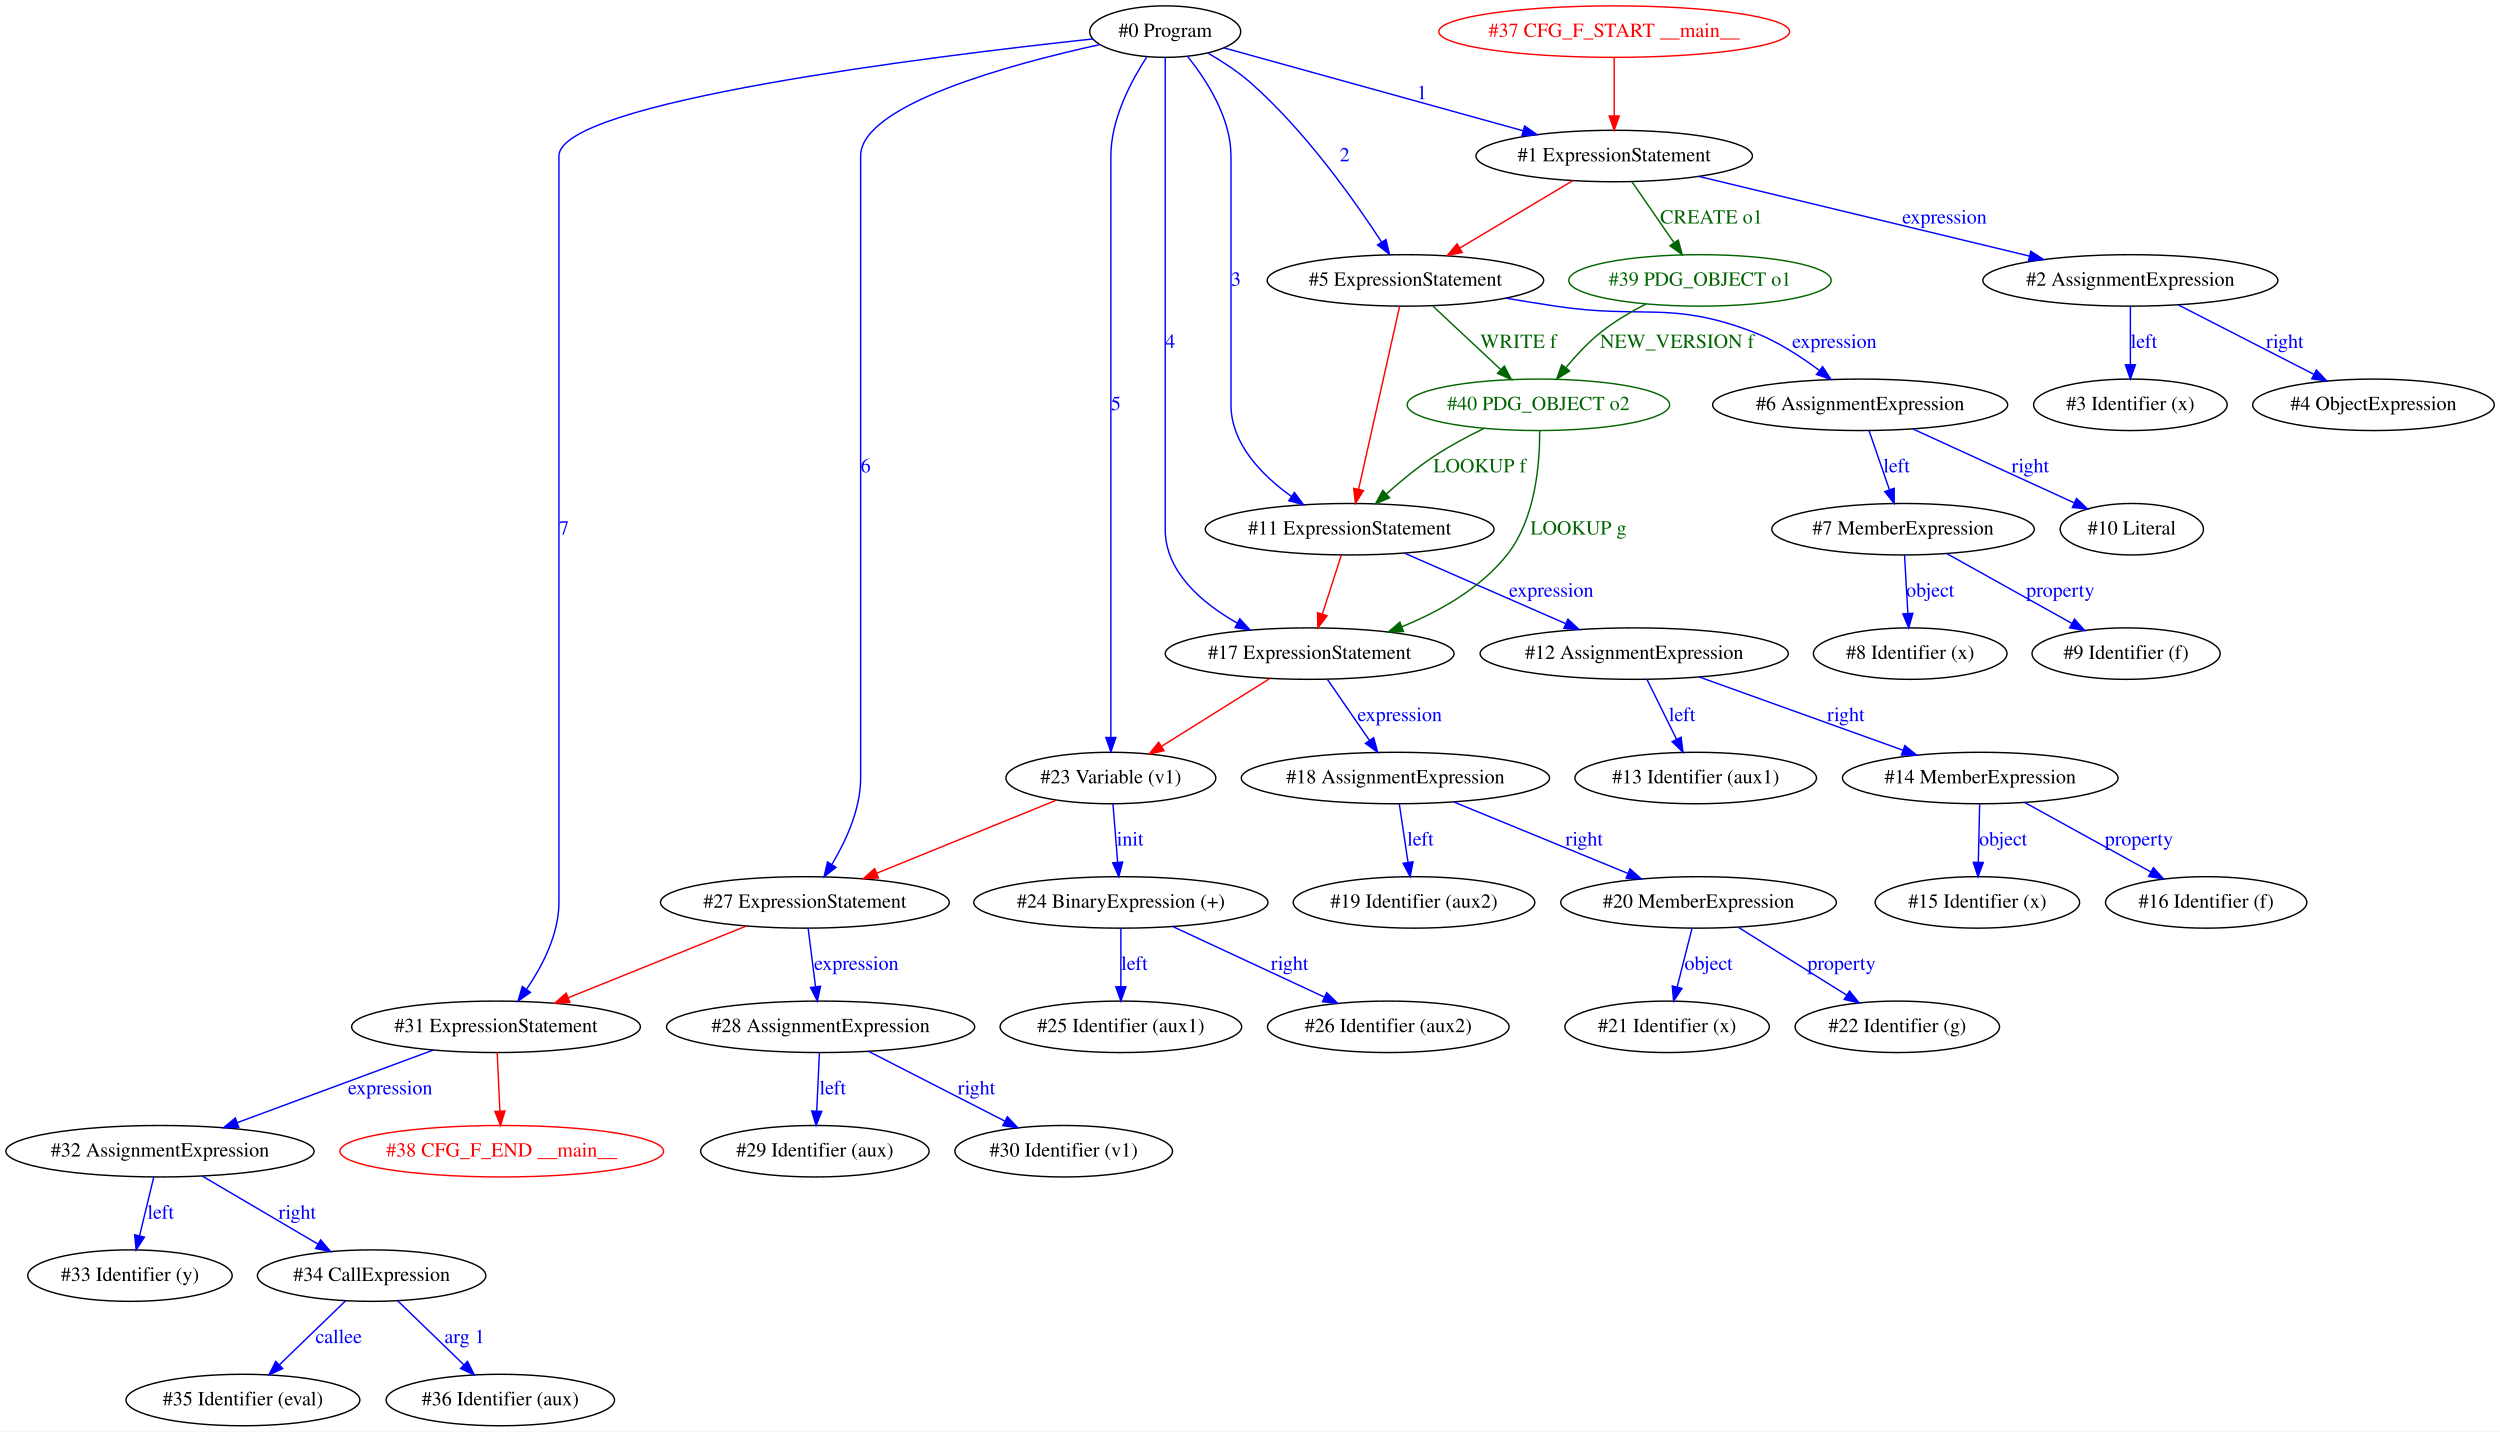
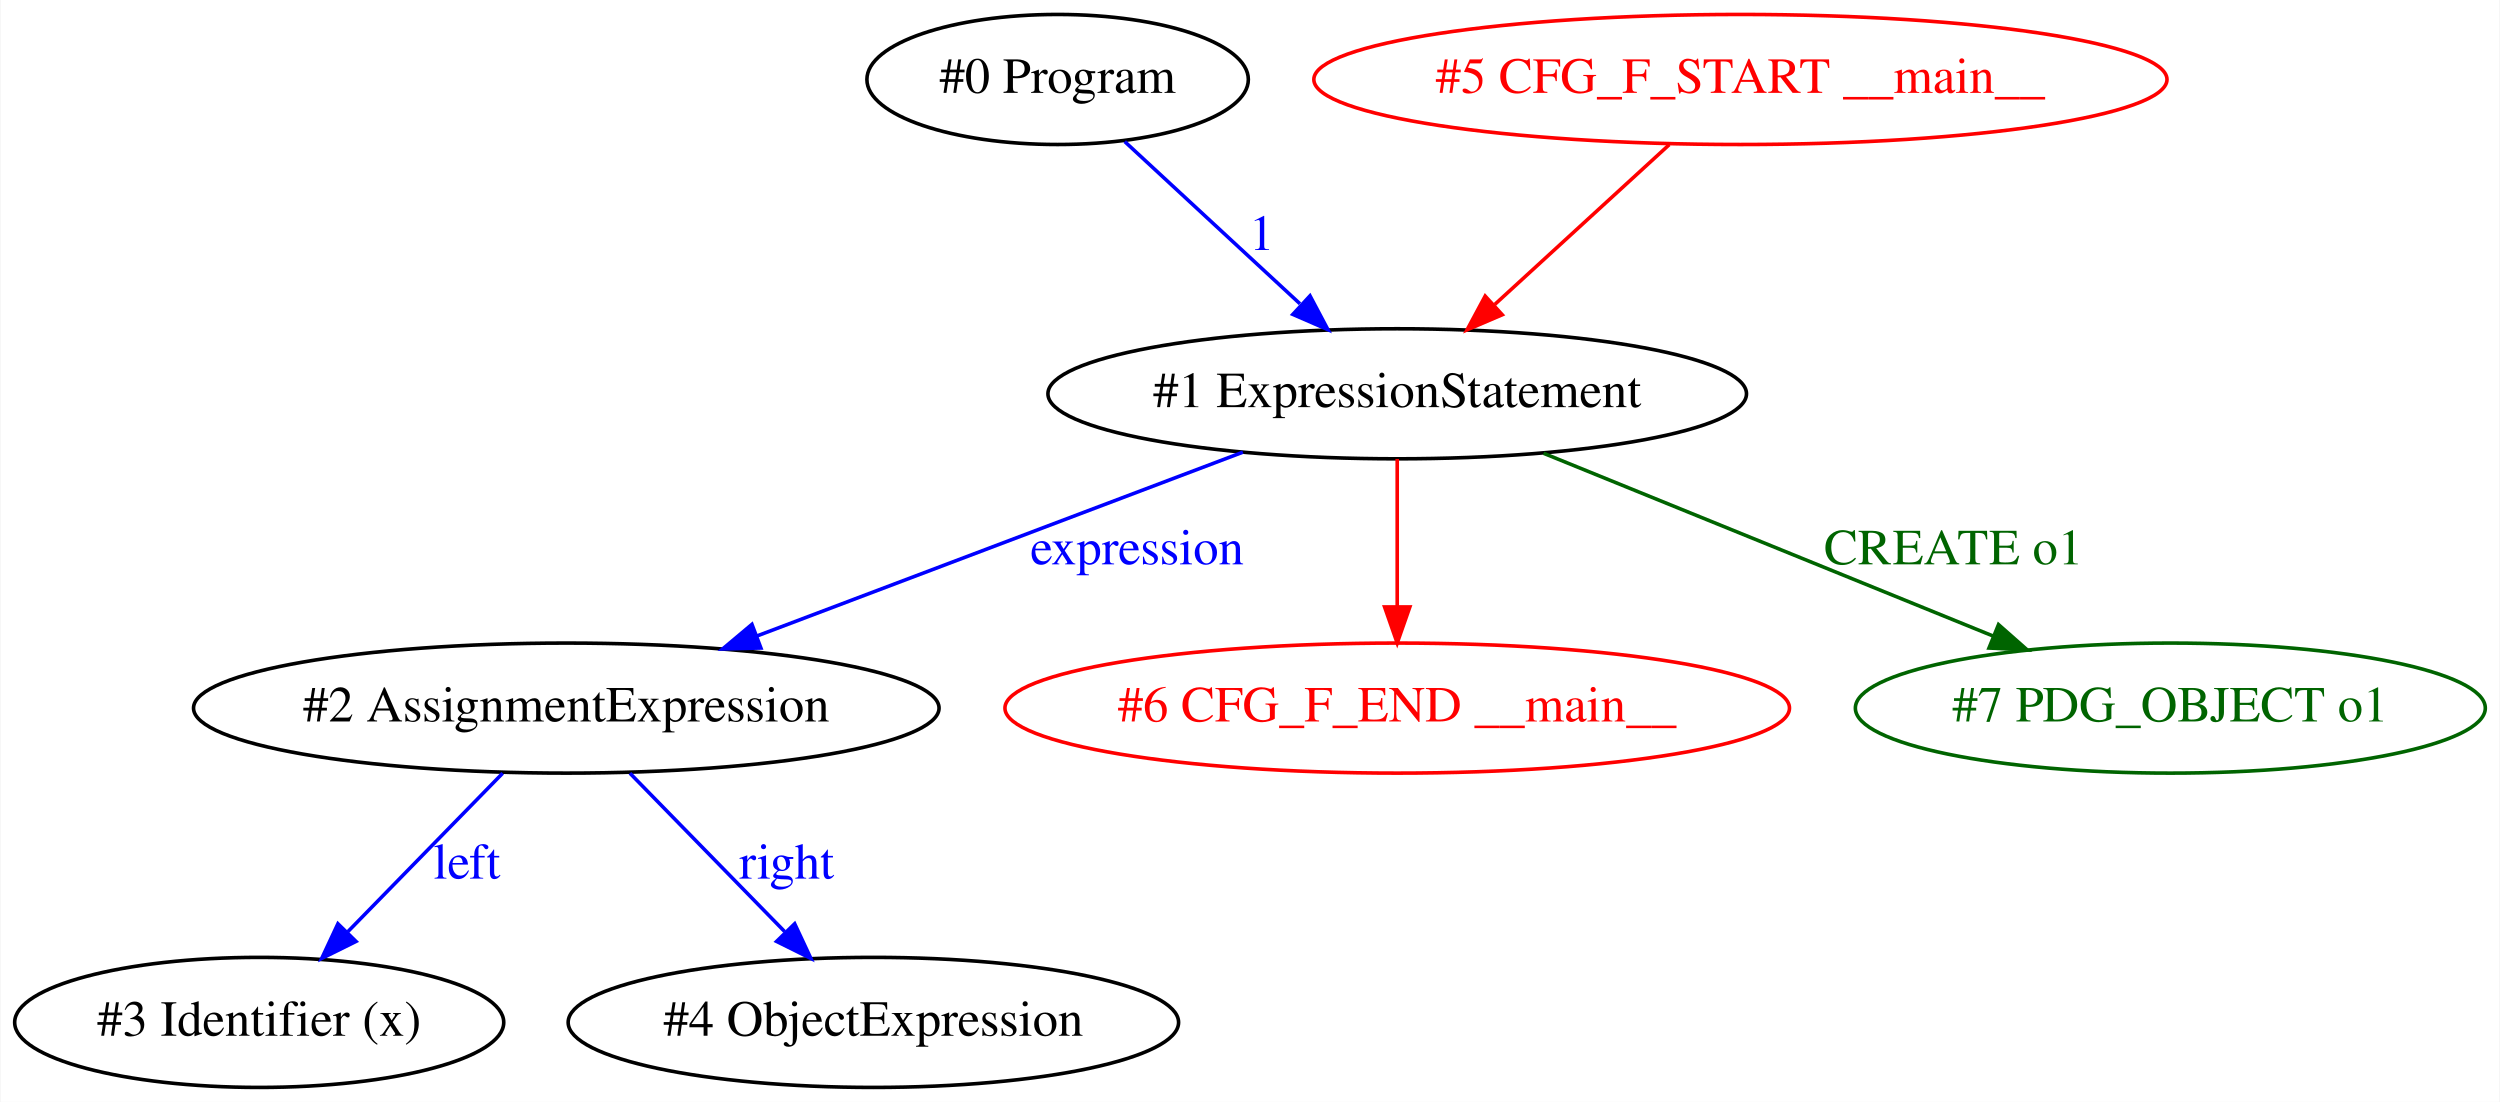
- <svg xmlns="http://www.w3.org/2000/svg" width="1748pt" height="1001pt" viewBox="0.00 0.00 1748.38 1001.00">
-   <g id="graph0" class="graph" transform="scale(1 1) rotate(0) translate(4 997)">
-     <polygon fill="#ffffff" stroke="transparent" points="-4,4 -4,-997 1744.383,-997 1744.383,4 -4,4" />
+ <svg xmlns="http://www.w3.org/2000/svg" width="692pt" height="305pt" viewBox="0.00 0.00 691.69 305.00">
+   <g id="graph0" class="graph" transform="scale(1 1) rotate(0) translate(4 301)">
+     <polygon fill="#ffffff" stroke="transparent" points="-4,4 -4,-301 687.686,-301 687.686,4 -4,4" />
    <g id="node1" class="node">
-       <ellipse fill="none" stroke="#000000" cx="810.89" cy="-975" rx="52.791" ry="18" />
-       <text text-anchor="middle" x="810.89" y="-971.3" font-family="Times,serif" font-size="14.00" fill="#000000">#0 Program</text>
+       <ellipse fill="none" stroke="#000000" cx="288.594" cy="-279" rx="52.791" ry="18" />
+       <text text-anchor="middle" x="288.594" y="-275.3" font-family="Times,serif" font-size="14.00" fill="#000000">#0 Program</text>
    </g>
    <g id="node2" class="node">
-       <ellipse fill="none" stroke="#000000" cx="1124.89" cy="-888" rx="96.683" ry="18" />
-       <text text-anchor="middle" x="1124.89" y="-884.3" font-family="Times,serif" font-size="14.00" fill="#000000">#1 ExpressionStatement</text>
+       <ellipse fill="none" stroke="#000000" cx="382.594" cy="-192" rx="96.683" ry="18" />
+       <text text-anchor="middle" x="382.594" y="-188.3" font-family="Times,serif" font-size="14.00" fill="#000000">#1 ExpressionStatement</text>
    </g>
    <g id="edge1" class="edge">
-       <path fill="none" stroke="#0000ff" d="M851.94,-963.626C905.196,-948.871 998.669,-922.972 1061.181,-905.652" />
-       <polygon fill="#0000ff" stroke="#0000ff" points="1062.235,-908.992 1070.937,-902.949 1060.366,-902.246 1062.235,-908.992" />
-       <text text-anchor="middle" x="990.39" y="-927.8" font-family="Times,serif" font-size="14.00" fill="#0000ff">1</text>
+       <path fill="none" stroke="#0000ff" d="M307.165,-261.812C321.016,-248.992 340.144,-231.289 355.671,-216.918" />
+       <polygon fill="#0000ff" stroke="#0000ff" points="358.454,-219.111 363.416,-209.75 353.699,-213.974 358.454,-219.111" />
+       <text text-anchor="middle" x="345.094" y="-231.8" font-family="Times,serif" font-size="14.00" fill="#0000ff">1</text>
+     </g>
+     <g id="node4" class="node">
+       <ellipse fill="none" stroke="#000000" cx="152.594" cy="-105" rx="103.182" ry="18" />
+       <text text-anchor="middle" x="152.594" y="-101.3" font-family="Times,serif" font-size="14.00" fill="#000000">#2 AssignmentExpression</text>
+     </g>
+     <g id="edge3" class="edge">
+       <path fill="none" stroke="#0000ff" d="M339.872,-175.84C301.867,-161.464 246.151,-140.389 205.371,-124.963" />
+       <polygon fill="#0000ff" stroke="#0000ff" points="206.459,-121.633 195.868,-121.369 203.983,-128.18 206.459,-121.633" />
+       <text text-anchor="middle" x="310.594" y="-144.8" font-family="Times,serif" font-size="14.00" fill="#0000ff">expression</text>
+     </g>
+     <g id="node5" class="node">
+       <ellipse fill="none" stroke="#ff0000" cx="382.594" cy="-105" rx="108.581" ry="18" />
+       <text text-anchor="middle" x="382.594" y="-101.3" font-family="Times,serif" font-size="14.00" fill="#ff0000">#6 CFG_F_END __main__</text>
+     </g>
+     <g id="edge4" class="edge">
+       <path fill="none" stroke="#ff0000" d="M382.594,-173.974C382.594,-162.192 382.594,-146.561 382.594,-133.158" />
+       <polygon fill="#ff0000" stroke="#ff0000" points="386.094,-133.003 382.594,-123.003 379.094,-133.003 386.094,-133.003" />
+     </g>
+     <g id="node6" class="node">
+       <ellipse fill="none" stroke="#006400" cx="596.594" cy="-105" rx="87.185" ry="18" />
+       <text text-anchor="middle" x="596.594" y="-101.3" font-family="Times,serif" font-size="14.00" fill="#006400">#7 PDG_OBJECT o1</text>
+     </g>
+     <g id="edge5" class="edge">
+       <path fill="none" stroke="#006400" d="M423.097,-175.534C458.508,-161.138 510.018,-140.197 547.712,-124.872" />
+       <polygon fill="#006400" stroke="#006400" points="549.034,-128.113 556.98,-121.105 546.398,-121.629 549.034,-128.113" />
+       <text text-anchor="middle" x="536.594" y="-144.8" font-family="Times,serif" font-size="14.00" fill="#006400">CREATE o1</text>
    </g>
    <g id="node3" class="node">
-       <ellipse fill="none" stroke="#000000" cx="978.89" cy="-801" rx="96.683" ry="18" />
-       <text text-anchor="middle" x="978.89" y="-797.3" font-family="Times,serif" font-size="14.00" fill="#000000">#5 ExpressionStatement</text>
+       <ellipse fill="none" stroke="#ff0000" cx="477.594" cy="-279" rx="118.079" ry="18" />
+       <text text-anchor="middle" x="477.594" y="-275.3" font-family="Times,serif" font-size="14.00" fill="#ff0000">#5 CFG_F_START __main__</text>
    </g>
    <g id="edge2" class="edge">
-       <path fill="none" stroke="#0000ff" d="M840.742,-959.972C850.862,-954.15 861.877,-946.962 870.89,-939 908.703,-905.595 942.849,-857.556 962.21,-827.862" />
-       <polygon fill="#0000ff" stroke="#0000ff" points="965.268,-829.577 967.731,-819.273 959.38,-825.792 965.268,-829.577" />
-       <text text-anchor="middle" x="936.39" y="-884.3" font-family="Times,serif" font-size="14.00" fill="#0000ff">2</text>
-     </g>
-     <g id="node4" class="node">
-       <ellipse fill="none" stroke="#000000" cx="939.89" cy="-627" rx="100.983" ry="18" />
-       <text text-anchor="middle" x="939.89" y="-623.3" font-family="Times,serif" font-size="14.00" fill="#000000">#11 ExpressionStatement</text>
-     </g>
-     <g id="edge3" class="edge">
-       <path fill="none" stroke="#0000ff" d="M826.464,-957.747C839.809,-941.129 856.89,-914.653 856.89,-888 856.89,-888 856.89,-888 856.89,-714 856.89,-686.909 878.219,-664.928 899.253,-649.837" />
-       <polygon fill="#0000ff" stroke="#0000ff" points="901.255,-652.708 907.563,-644.196 897.323,-646.917 901.255,-652.708" />
-       <text text-anchor="middle" x="860.39" y="-797.3" font-family="Times,serif" font-size="14.00" fill="#0000ff">3</text>
-     </g>
-     <g id="node5" class="node">
-       <ellipse fill="none" stroke="#000000" cx="911.89" cy="-540" rx="100.983" ry="18" />
-       <text text-anchor="middle" x="911.89" y="-536.3" font-family="Times,serif" font-size="14.00" fill="#000000">#17 ExpressionStatement</text>
-     </g>
-     <g id="edge4" class="edge">
-       <path fill="none" stroke="#0000ff" d="M810.89,-956.669C810.89,-939.063 810.89,-911.713 810.89,-888 810.89,-888 810.89,-888 810.89,-627 810.89,-597.396 836.108,-575.655 861.342,-561.31" />
-       <polygon fill="#0000ff" stroke="#0000ff" points="863.069,-564.356 870.227,-556.544 859.76,-558.187 863.069,-564.356" />
-       <text text-anchor="middle" x="814.39" y="-753.8" font-family="Times,serif" font-size="14.00" fill="#0000ff">4</text>
-     </g>
-     <g id="node6" class="node">
-       <ellipse fill="none" stroke="#000000" cx="772.89" cy="-453" rx="73.387" ry="18" />
-       <text text-anchor="middle" x="772.89" y="-449.3" font-family="Times,serif" font-size="14.00" fill="#000000">#23 Variable (v1)</text>
-     </g>
-     <g id="edge5" class="edge">
-       <path fill="none" stroke="#0000ff" d="M798.025,-957.316C787.001,-940.394 772.89,-913.712 772.89,-888 772.89,-888 772.89,-888 772.89,-540 772.89,-520.548 772.89,-498.648 772.89,-481.688" />
-       <polygon fill="#0000ff" stroke="#0000ff" points="776.39,-481.33 772.89,-471.331 769.39,-481.331 776.39,-481.33" />
-       <text text-anchor="middle" x="776.39" y="-710.3" font-family="Times,serif" font-size="14.00" fill="#0000ff">5</text>
+       <path fill="none" stroke="#ff0000" d="M457.91,-260.974C443.933,-248.174 424.995,-230.831 409.607,-216.738" />
+       <polygon fill="#ff0000" stroke="#ff0000" points="411.666,-213.878 401.928,-209.706 406.939,-219.041 411.666,-213.878" />
    </g>
    <g id="node7" class="node">
-       <ellipse fill="none" stroke="#000000" cx="558.89" cy="-366" rx="100.983" ry="18" />
-       <text text-anchor="middle" x="558.89" y="-362.3" font-family="Times,serif" font-size="14.00" fill="#000000">#27 ExpressionStatement</text>
+       <ellipse fill="none" stroke="#000000" cx="67.594" cy="-18" rx="67.688" ry="18" />
+       <text text-anchor="middle" x="67.594" y="-14.3" font-family="Times,serif" font-size="14.00" fill="#000000">#3 Identifier (x)</text>
    </g>
    <g id="edge6" class="edge">
-       <path fill="none" stroke="#0000ff" d="M765.197,-965.941C702.61,-952.199 597.89,-923.851 597.89,-888 597.89,-888 597.89,-888 597.89,-453 597.89,-431.353 587.712,-409.118 577.755,-392.545" />
-       <polygon fill="#0000ff" stroke="#0000ff" points="580.623,-390.531 572.312,-383.96 574.711,-394.28 580.623,-390.531" />
-       <text text-anchor="middle" x="601.39" y="-666.8" font-family="Times,serif" font-size="14.00" fill="#0000ff">6</text>
+       <path fill="none" stroke="#0000ff" d="M134.982,-86.974C122.591,-74.291 105.843,-57.149 92.143,-43.127" />
+       <polygon fill="#0000ff" stroke="#0000ff" points="94.385,-40.413 84.893,-35.706 89.378,-45.304 94.385,-40.413" />
+       <text text-anchor="middle" x="125.094" y="-57.8" font-family="Times,serif" font-size="14.00" fill="#0000ff">left</text>
    </g>
    <g id="node8" class="node">
-       <ellipse fill="none" stroke="#000000" cx="342.89" cy="-279" rx="100.983" ry="18" />
-       <text text-anchor="middle" x="342.89" y="-275.3" font-family="Times,serif" font-size="14.00" fill="#000000">#31 ExpressionStatement</text>
+       <ellipse fill="none" stroke="#000000" cx="237.594" cy="-18" rx="84.485" ry="18" />
+       <text text-anchor="middle" x="237.594" y="-14.3" font-family="Times,serif" font-size="14.00" fill="#000000">#4 ObjectExpression</text>
    </g>
    <g id="edge7" class="edge">
-       <path fill="none" stroke="#0000ff" d="M760.167,-969.862C647.624,-957.778 386.89,-925.713 386.89,-888 386.89,-888 386.89,-888 386.89,-366 386.89,-344.007 375.555,-321.926 364.391,-305.513" />
-       <polygon fill="#0000ff" stroke="#0000ff" points="366.959,-303.09 358.279,-297.014 361.276,-307.176 366.959,-303.09" />
-       <text text-anchor="middle" x="390.39" y="-623.3" font-family="Times,serif" font-size="14.00" fill="#0000ff">7</text>
-     </g>
-     <g id="edge10" class="edge">
-       <path fill="none" stroke="#ff0000" d="M1096.045,-870.812C1073.397,-857.316 1041.666,-838.408 1016.939,-823.673" />
-       <polygon fill="#ff0000" stroke="#ff0000" points="1018.557,-820.563 1008.175,-818.451 1014.974,-826.576 1018.557,-820.563" />
-     </g>
-     <g id="node10" class="node">
-       <ellipse fill="none" stroke="#000000" cx="1485.89" cy="-801" rx="103.182" ry="18" />
-       <text text-anchor="middle" x="1485.89" y="-797.3" font-family="Times,serif" font-size="14.00" fill="#000000">#2 AssignmentExpression</text>
-     </g>
-     <g id="edge9" class="edge">
-       <path fill="none" stroke="#0000ff" d="M1184.098,-873.731C1247.36,-858.485 1347.619,-834.323 1415.031,-818.077" />
-       <polygon fill="#0000ff" stroke="#0000ff" points="1416.242,-821.385 1425.143,-815.64 1414.601,-814.58 1416.242,-821.385" />
-       <text text-anchor="middle" x="1355.89" y="-840.8" font-family="Times,serif" font-size="14.00" fill="#0000ff">expression</text>
-     </g>
-     <g id="node11" class="node">
-       <ellipse fill="none" stroke="#006400" cx="1184.89" cy="-801" rx="91.784" ry="18" />
-       <text text-anchor="middle" x="1184.89" y="-797.3" font-family="Times,serif" font-size="14.00" fill="#006400">#39 PDG_OBJECT o1</text>
-     </g>
-     <g id="edge11" class="edge">
-       <path fill="none" stroke="#006400" d="M1137.322,-869.973C1145.77,-857.725 1157.086,-841.317 1166.562,-827.577" />
-       <polygon fill="#006400" stroke="#006400" points="1169.678,-829.223 1172.474,-819.003 1163.916,-825.248 1169.678,-829.223" />
-       <text text-anchor="middle" x="1192.89" y="-840.8" font-family="Times,serif" font-size="14.00" fill="#006400">CREATE o1</text>
-     </g>
-     <g id="edge13" class="edge">
-       <path fill="none" stroke="#ff0000" d="M974.79,-782.708C967.955,-752.213 954.189,-690.796 946.14,-654.883" />
-       <polygon fill="#ff0000" stroke="#ff0000" points="949.538,-654.039 943.936,-645.047 942.707,-655.571 949.538,-654.039" />
-     </g>
-     <g id="node12" class="node">
-       <ellipse fill="none" stroke="#000000" cx="1296.89" cy="-714" rx="103.182" ry="18" />
-       <text text-anchor="middle" x="1296.89" y="-710.3" font-family="Times,serif" font-size="14.00" fill="#000000">#6 AssignmentExpression</text>
-     </g>
-     <g id="edge12" class="edge">
-       <path fill="none" stroke="#0000ff" d="M1049.145,-788.556C1060.74,-786.617 1072.643,-784.697 1083.89,-783 1145.051,-773.773 1164.078,-786.988 1221.89,-765 1238.43,-758.709 1254.902,-748.113 1268.178,-738.204" />
-       <polygon fill="#0000ff" stroke="#0000ff" points="1270.637,-740.728 1276.409,-731.844 1266.356,-735.189 1270.637,-740.728" />
-       <text text-anchor="middle" x="1278.89" y="-753.8" font-family="Times,serif" font-size="14.00" fill="#0000ff">expression</text>
-     </g>
-     <g id="node13" class="node">
-       <ellipse fill="none" stroke="#006400" cx="1071.89" cy="-714" rx="91.784" ry="18" />
-       <text text-anchor="middle" x="1071.89" y="-710.3" font-family="Times,serif" font-size="14.00" fill="#006400">#40 PDG_OBJECT o2</text>
-     </g>
-     <g id="edge14" class="edge">
-       <path fill="none" stroke="#006400" d="M998.16,-782.973C1011.843,-770.174 1030.382,-752.831 1045.447,-738.738" />
-       <polygon fill="#006400" stroke="#006400" points="1048.052,-741.093 1052.964,-731.706 1043.27,-735.981 1048.052,-741.093" />
-       <text text-anchor="middle" x="1057.89" y="-753.8" font-family="Times,serif" font-size="14.00" fill="#006400">WRITE f</text>
-     </g>
-     <g id="edge16" class="edge">
-       <path fill="none" stroke="#ff0000" d="M934.089,-608.973C930.259,-597.075 925.167,-581.251 920.825,-567.761" />
-       <polygon fill="#ff0000" stroke="#ff0000" points="924.08,-566.45 917.685,-558.003 917.417,-568.595 924.08,-566.45" />
-     </g>
-     <g id="node14" class="node">
-       <ellipse fill="none" stroke="#000000" cx="1138.89" cy="-540" rx="107.781" ry="18" />
-       <text text-anchor="middle" x="1138.89" y="-536.3" font-family="Times,serif" font-size="14.00" fill="#000000">#12 AssignmentExpression</text>
-     </g>
-     <g id="edge15" class="edge">
-       <path fill="none" stroke="#0000ff" d="M978.26,-610.226C1010.366,-596.189 1056.338,-576.091 1090.881,-560.989" />
-       <polygon fill="#0000ff" stroke="#0000ff" points="1092.539,-564.084 1100.3,-556.871 1089.735,-557.67 1092.539,-564.084" />
-       <text text-anchor="middle" x="1080.89" y="-579.8" font-family="Times,serif" font-size="14.00" fill="#0000ff">expression</text>
-     </g>
-     <g id="edge18" class="edge">
-       <path fill="none" stroke="#ff0000" d="M884.096,-522.603C862.318,-508.973 831.87,-489.916 808.34,-475.188" />
-       <polygon fill="#ff0000" stroke="#ff0000" points="810.026,-472.114 799.692,-469.775 806.312,-478.048 810.026,-472.114" />
-     </g>
-     <g id="node15" class="node">
-       <ellipse fill="none" stroke="#000000" cx="971.89" cy="-453" rx="107.781" ry="18" />
-       <text text-anchor="middle" x="971.89" y="-449.3" font-family="Times,serif" font-size="14.00" fill="#000000">#18 AssignmentExpression</text>
-     </g>
-     <g id="edge17" class="edge">
-       <path fill="none" stroke="#0000ff" d="M924.322,-521.973C932.77,-509.725 944.086,-493.317 953.562,-479.577" />
-       <polygon fill="#0000ff" stroke="#0000ff" points="956.678,-481.223 959.474,-471.003 950.916,-477.248 956.678,-481.223" />
-       <text text-anchor="middle" x="974.89" y="-492.8" font-family="Times,serif" font-size="14.00" fill="#0000ff">expression</text>
-     </g>
-     <g id="edge20" class="edge">
-       <path fill="none" stroke="#ff0000" d="M734.631,-437.446C699.609,-423.208 647.548,-402.043 609.175,-386.443" />
-       <polygon fill="#ff0000" stroke="#ff0000" points="610.315,-383.128 599.733,-382.604 607.678,-389.613 610.315,-383.128" />
-     </g>
-     <g id="node16" class="node">
-       <ellipse fill="none" stroke="#000000" cx="779.89" cy="-366" rx="102.882" ry="18" />
-       <text text-anchor="middle" x="779.89" y="-362.3" font-family="Times,serif" font-size="14.00" fill="#000000">#24 BinaryExpression (+)</text>
-     </g>
-     <g id="edge19" class="edge">
-       <path fill="none" stroke="#0000ff" d="M774.341,-434.974C775.289,-423.192 776.547,-407.561 777.625,-394.158" />
-       <polygon fill="#0000ff" stroke="#0000ff" points="781.129,-394.252 778.442,-384.003 774.151,-393.69 781.129,-394.252" />
-       <text text-anchor="middle" x="786.39" y="-405.8" font-family="Times,serif" font-size="14.00" fill="#0000ff">init</text>
-     </g>
-     <g id="edge22" class="edge">
-       <path fill="none" stroke="#ff0000" d="M518.009,-349.534C482.605,-335.274 431.258,-314.593 393.313,-299.309" />
-       <polygon fill="#ff0000" stroke="#ff0000" points="394.556,-296.036 383.972,-295.547 391.94,-302.529 394.556,-296.036" />
-     </g>
-     <g id="node17" class="node">
-       <ellipse fill="none" stroke="#000000" cx="569.89" cy="-279" rx="107.781" ry="18" />
-       <text text-anchor="middle" x="569.89" y="-275.3" font-family="Times,serif" font-size="14.00" fill="#000000">#28 AssignmentExpression</text>
-     </g>
-     <g id="edge21" class="edge">
-       <path fill="none" stroke="#0000ff" d="M561.17,-347.974C562.659,-336.192 564.636,-320.561 566.33,-307.158" />
-       <polygon fill="#0000ff" stroke="#0000ff" points="569.832,-307.363 567.614,-297.003 562.887,-306.485 569.832,-307.363" />
-       <text text-anchor="middle" x="594.89" y="-318.8" font-family="Times,serif" font-size="14.00" fill="#0000ff">expression</text>
-     </g>
-     <g id="node18" class="node">
-       <ellipse fill="none" stroke="#000000" cx="107.89" cy="-192" rx="107.781" ry="18" />
-       <text text-anchor="middle" x="107.89" y="-188.3" font-family="Times,serif" font-size="14.00" fill="#000000">#32 AssignmentExpression</text>
-     </g>
-     <g id="edge23" class="edge">
-       <path fill="none" stroke="#0000ff" d="M298.964,-262.738C260.142,-248.365 203.388,-227.355 161.821,-211.966" />
-       <polygon fill="#0000ff" stroke="#0000ff" points="162.992,-208.667 152.399,-208.478 160.562,-215.232 162.992,-208.667" />
-       <text text-anchor="middle" x="268.89" y="-231.8" font-family="Times,serif" font-size="14.00" fill="#0000ff">expression</text>
-     </g>
-     <g id="node19" class="node">
-       <ellipse fill="none" stroke="#ff0000" cx="346.89" cy="-192" rx="113.18" ry="18" />
-       <text text-anchor="middle" x="346.89" y="-188.3" font-family="Times,serif" font-size="14.00" fill="#ff0000">#38 CFG_F_END __main__</text>
-     </g>
-     <g id="edge24" class="edge">
-       <path fill="none" stroke="#ff0000" d="M343.719,-260.974C344.261,-249.192 344.98,-233.561 345.596,-220.158" />
-       <polygon fill="#ff0000" stroke="#ff0000" points="349.1,-220.154 346.063,-210.003 342.107,-219.832 349.1,-220.154" />
-     </g>
-     <g id="node9" class="node">
-       <ellipse fill="none" stroke="#ff0000" cx="1124.89" cy="-975" rx="122.678" ry="18" />
-       <text text-anchor="middle" x="1124.89" y="-971.3" font-family="Times,serif" font-size="14.00" fill="#ff0000">#37 CFG_F_START __main__</text>
-     </g>
-     <g id="edge8" class="edge">
-       <path fill="none" stroke="#ff0000" d="M1124.89,-956.973C1124.89,-945.192 1124.89,-929.561 1124.89,-916.158" />
-       <polygon fill="#ff0000" stroke="#ff0000" points="1128.39,-916.003 1124.89,-906.003 1121.39,-916.003 1128.39,-916.003" />
-     </g>
-     <g id="node20" class="node">
-       <ellipse fill="none" stroke="#000000" cx="1485.89" cy="-714" rx="67.688" ry="18" />
-       <text text-anchor="middle" x="1485.89" y="-710.3" font-family="Times,serif" font-size="14.00" fill="#000000">#3 Identifier (x)</text>
-     </g>
-     <g id="edge25" class="edge">
-       <path fill="none" stroke="#0000ff" d="M1485.89,-782.973C1485.89,-771.192 1485.89,-755.561 1485.89,-742.158" />
-       <polygon fill="#0000ff" stroke="#0000ff" points="1489.39,-742.003 1485.89,-732.003 1482.39,-742.003 1489.39,-742.003" />
-       <text text-anchor="middle" x="1495.39" y="-753.8" font-family="Times,serif" font-size="14.00" fill="#0000ff">left</text>
-     </g>
-     <g id="node21" class="node">
-       <ellipse fill="none" stroke="#000000" cx="1655.89" cy="-714" rx="84.485" ry="18" />
-       <text text-anchor="middle" x="1655.89" y="-710.3" font-family="Times,serif" font-size="14.00" fill="#000000">#4 ObjectExpression</text>
-     </g>
-     <g id="edge26" class="edge">
-       <path fill="none" stroke="#0000ff" d="M1519.477,-783.812C1546.632,-769.915 1585,-750.279 1614.132,-735.37" />
-       <polygon fill="#0000ff" stroke="#0000ff" points="1615.933,-738.381 1623.24,-730.709 1612.744,-732.149 1615.933,-738.381" />
-       <text text-anchor="middle" x="1593.89" y="-753.8" font-family="Times,serif" font-size="14.00" fill="#0000ff">right</text>
-     </g>
-     <g id="edge27" class="edge">
-       <path fill="none" stroke="#006400" d="M1147.145,-784.561C1136.528,-779.093 1125.317,-772.467 1115.89,-765 1106.86,-757.847 1098.264,-748.646 1091.105,-740.034" />
-       <polygon fill="#006400" stroke="#006400" points="1093.693,-737.667 1084.715,-732.042 1088.226,-742.038 1093.693,-737.667" />
-       <text text-anchor="middle" x="1168.89" y="-753.8" font-family="Times,serif" font-size="14.00" fill="#006400">NEW_VERSION f</text>
-     </g>
-     <g id="node22" class="node">
-       <ellipse fill="none" stroke="#000000" cx="1326.89" cy="-627" rx="91.784" ry="18" />
-       <text text-anchor="middle" x="1326.89" y="-623.3" font-family="Times,serif" font-size="14.00" fill="#000000">#7 MemberExpression</text>
-     </g>
-     <g id="edge28" class="edge">
-       <path fill="none" stroke="#0000ff" d="M1303.106,-695.973C1307.209,-684.075 1312.666,-668.251 1317.318,-654.761" />
-       <polygon fill="#0000ff" stroke="#0000ff" points="1320.731,-655.598 1320.682,-645.003 1314.114,-653.316 1320.731,-655.598" />
-       <text text-anchor="middle" x="1322.39" y="-666.8" font-family="Times,serif" font-size="14.00" fill="#0000ff">left</text>
-     </g>
-     <g id="node23" class="node">
-       <ellipse fill="none" stroke="#000000" cx="1486.89" cy="-627" rx="50.091" ry="18" />
-       <text text-anchor="middle" x="1486.89" y="-623.3" font-family="Times,serif" font-size="14.00" fill="#000000">#10 Literal</text>
-     </g>
-     <g id="edge29" class="edge">
-       <path fill="none" stroke="#0000ff" d="M1333.975,-697.019C1366.314,-682.212 1413.13,-660.775 1446.428,-645.527" />
-       <polygon fill="#0000ff" stroke="#0000ff" points="1448.232,-648.551 1455.867,-641.205 1445.318,-642.187 1448.232,-648.551" />
-       <text text-anchor="middle" x="1415.89" y="-666.8" font-family="Times,serif" font-size="14.00" fill="#0000ff">right</text>
-     </g>
-     <g id="edge30" class="edge">
-       <path fill="none" stroke="#006400" d="M1033.738,-697.451C1022.201,-691.854 1009.726,-685.184 998.89,-678 987.315,-670.325 975.543,-660.613 965.591,-651.727" />
-       <polygon fill="#006400" stroke="#006400" points="967.784,-648.99 958.038,-644.834 963.065,-654.16 967.784,-648.99" />
-       <text text-anchor="middle" x="1030.89" y="-666.8" font-family="Times,serif" font-size="14.00" fill="#006400">LOOKUP f</text>
-     </g>
-     <g id="edge31" class="edge">
-       <path fill="none" stroke="#006400" d="M1072.776,-695.999C1072.94,-673.306 1069.942,-634.222 1049.89,-609 1031.333,-585.657 1002.817,-569.568 976.515,-558.838" />
-       <polygon fill="#006400" stroke="#006400" points="977.536,-555.48 966.947,-555.124 975.003,-562.005 977.536,-555.48" />
-       <text text-anchor="middle" x="1099.89" y="-623.3" font-family="Times,serif" font-size="14.00" fill="#006400">LOOKUP g</text>
-     </g>
-     <g id="node24" class="node">
-       <ellipse fill="none" stroke="#000000" cx="1181.89" cy="-453" rx="84.485" ry="18" />
-       <text text-anchor="middle" x="1181.89" y="-449.3" font-family="Times,serif" font-size="14.00" fill="#000000">#13 Identifier (aux1)</text>
-     </g>
-     <g id="edge32" class="edge">
-       <path fill="none" stroke="#0000ff" d="M1147.8,-521.973C1153.796,-509.842 1161.81,-493.629 1168.561,-479.97" />
-       <polygon fill="#0000ff" stroke="#0000ff" points="1171.699,-481.519 1172.992,-471.003 1165.424,-478.417 1171.699,-481.519" />
-       <text text-anchor="middle" x="1172.39" y="-492.8" font-family="Times,serif" font-size="14.00" fill="#0000ff">left</text>
-     </g>
-     <g id="node25" class="node">
-       <ellipse fill="none" stroke="#000000" cx="1380.89" cy="-453" rx="96.383" ry="18" />
-       <text text-anchor="middle" x="1380.89" y="-449.3" font-family="Times,serif" font-size="14.00" fill="#000000">#14 MemberExpression</text>
-     </g>
-     <g id="edge33" class="edge">
-       <path fill="none" stroke="#0000ff" d="M1184.409,-523.636C1224.887,-509.084 1284.13,-487.786 1326.97,-472.385" />
-       <polygon fill="#0000ff" stroke="#0000ff" points="1328.168,-475.673 1336.394,-468.997 1325.799,-469.086 1328.168,-475.673" />
-       <text text-anchor="middle" x="1286.89" y="-492.8" font-family="Times,serif" font-size="14.00" fill="#0000ff">right</text>
-     </g>
-     <g id="node26" class="node">
-       <ellipse fill="none" stroke="#000000" cx="984.89" cy="-366" rx="84.485" ry="18" />
-       <text text-anchor="middle" x="984.89" y="-362.3" font-family="Times,serif" font-size="14.00" fill="#000000">#19 Identifier (aux2)</text>
-     </g>
-     <g id="edge34" class="edge">
-       <path fill="none" stroke="#0000ff" d="M974.584,-434.974C976.345,-423.192 978.68,-407.561 980.683,-394.158" />
-       <polygon fill="#0000ff" stroke="#0000ff" points="984.184,-394.411 982.2,-384.003 977.261,-393.376 984.184,-394.411" />
-       <text text-anchor="middle" x="989.39" y="-405.8" font-family="Times,serif" font-size="14.00" fill="#0000ff">left</text>
-     </g>
-     <g id="node27" class="node">
-       <ellipse fill="none" stroke="#000000" cx="1183.89" cy="-366" rx="96.383" ry="18" />
-       <text text-anchor="middle" x="1183.89" y="-362.3" font-family="Times,serif" font-size="14.00" fill="#000000">#20 MemberExpression</text>
-     </g>
-     <g id="edge35" class="edge">
-       <path fill="none" stroke="#0000ff" d="M1012.766,-436.226C1047.448,-421.993 1097.316,-401.528 1134.279,-386.359" />
-       <polygon fill="#0000ff" stroke="#0000ff" points="1135.937,-389.462 1143.859,-382.428 1133.279,-382.987 1135.937,-389.462" />
-       <text text-anchor="middle" x="1103.89" y="-405.8" font-family="Times,serif" font-size="14.00" fill="#0000ff">right</text>
-     </g>
-     <g id="node28" class="node">
-       <ellipse fill="none" stroke="#000000" cx="779.89" cy="-279" rx="84.485" ry="18" />
-       <text text-anchor="middle" x="779.89" y="-275.3" font-family="Times,serif" font-size="14.00" fill="#000000">#25 Identifier (aux1)</text>
-     </g>
-     <g id="edge36" class="edge">
-       <path fill="none" stroke="#0000ff" d="M779.89,-347.974C779.89,-336.192 779.89,-320.561 779.89,-307.158" />
-       <polygon fill="#0000ff" stroke="#0000ff" points="783.39,-307.003 779.89,-297.003 776.39,-307.003 783.39,-307.003" />
-       <text text-anchor="middle" x="789.39" y="-318.8" font-family="Times,serif" font-size="14.00" fill="#0000ff">left</text>
-     </g>
-     <g id="node29" class="node">
-       <ellipse fill="none" stroke="#000000" cx="966.89" cy="-279" rx="84.485" ry="18" />
-       <text text-anchor="middle" x="966.89" y="-275.3" font-family="Times,serif" font-size="14.00" fill="#000000">#26 Identifier (aux2)</text>
-     </g>
-     <g id="edge37" class="edge">
-       <path fill="none" stroke="#0000ff" d="M816.39,-349.019C846.67,-334.932 889.847,-314.844 922.194,-299.794" />
-       <polygon fill="#0000ff" stroke="#0000ff" points="923.844,-302.887 931.434,-295.495 920.891,-296.54 923.844,-302.887" />
-       <text text-anchor="middle" x="897.89" y="-318.8" font-family="Times,serif" font-size="14.00" fill="#0000ff">right</text>
-     </g>
-     <g id="node30" class="node">
-       <ellipse fill="none" stroke="#000000" cx="565.89" cy="-192" rx="79.886" ry="18" />
-       <text text-anchor="middle" x="565.89" y="-188.3" font-family="Times,serif" font-size="14.00" fill="#000000">#29 Identifier (aux)</text>
-     </g>
-     <g id="edge38" class="edge">
-       <path fill="none" stroke="#0000ff" d="M569.062,-260.974C568.52,-249.192 567.801,-233.561 567.185,-220.158" />
-       <polygon fill="#0000ff" stroke="#0000ff" points="570.674,-219.832 566.718,-210.003 563.681,-220.154 570.674,-219.832" />
-       <text text-anchor="middle" x="578.39" y="-231.8" font-family="Times,serif" font-size="14.00" fill="#0000ff">left</text>
-     </g>
-     <g id="node31" class="node">
-       <ellipse fill="none" stroke="#000000" cx="739.89" cy="-192" rx="76.087" ry="18" />
-       <text text-anchor="middle" x="739.89" y="-188.3" font-family="Times,serif" font-size="14.00" fill="#000000">#30 Identifier (v1)</text>
-     </g>
-     <g id="edge39" class="edge">
-       <path fill="none" stroke="#0000ff" d="M603.477,-261.812C630.806,-247.825 669.494,-228.026 698.693,-213.083" />
-       <polygon fill="#0000ff" stroke="#0000ff" points="700.506,-216.087 707.813,-208.416 697.317,-209.856 700.506,-216.087" />
-       <text text-anchor="middle" x="678.89" y="-231.8" font-family="Times,serif" font-size="14.00" fill="#0000ff">right</text>
-     </g>
-     <g id="node32" class="node">
-       <ellipse fill="none" stroke="#000000" cx="86.89" cy="-105" rx="71.487" ry="18" />
-       <text text-anchor="middle" x="86.89" y="-101.3" font-family="Times,serif" font-size="14.00" fill="#000000">#33 Identifier (y)</text>
-     </g>
-     <g id="edge40" class="edge">
-       <path fill="none" stroke="#0000ff" d="M103.539,-173.974C100.667,-162.075 96.847,-146.251 93.591,-132.761" />
-       <polygon fill="#0000ff" stroke="#0000ff" points="96.985,-131.903 91.236,-123.003 90.18,-133.546 96.985,-131.903" />
-       <text text-anchor="middle" x="108.39" y="-144.8" font-family="Times,serif" font-size="14.00" fill="#0000ff">left</text>
-     </g>
-     <g id="node33" class="node">
-       <ellipse fill="none" stroke="#000000" cx="255.89" cy="-105" rx="79.886" ry="18" />
-       <text text-anchor="middle" x="255.89" y="-101.3" font-family="Times,serif" font-size="14.00" fill="#000000">#34 CallExpression</text>
-     </g>
-     <g id="edge41" class="edge">
-       <path fill="none" stroke="#0000ff" d="M137.485,-174.603C160.7,-160.957 193.167,-141.871 218.234,-127.136" />
-       <polygon fill="#0000ff" stroke="#0000ff" points="220.256,-130.007 227.103,-121.922 216.708,-123.973 220.256,-130.007" />
-       <text text-anchor="middle" x="203.89" y="-144.8" font-family="Times,serif" font-size="14.00" fill="#0000ff">right</text>
-     </g>
-     <g id="node34" class="node">
-       <ellipse fill="none" stroke="#000000" cx="1331.89" cy="-540" rx="67.688" ry="18" />
-       <text text-anchor="middle" x="1331.89" y="-536.3" font-family="Times,serif" font-size="14.00" fill="#000000">#8 Identifier (x)</text>
-     </g>
-     <g id="edge42" class="edge">
-       <path fill="none" stroke="#0000ff" d="M1327.926,-608.973C1328.603,-597.192 1329.502,-581.561 1330.272,-568.158" />
-       <polygon fill="#0000ff" stroke="#0000ff" points="1333.776,-568.188 1330.856,-558.003 1326.788,-567.786 1333.776,-568.188" />
-       <text text-anchor="middle" x="1345.89" y="-579.8" font-family="Times,serif" font-size="14.00" fill="#0000ff">object</text>
-     </g>
-     <g id="node35" class="node">
-       <ellipse fill="none" stroke="#000000" cx="1482.89" cy="-540" rx="65.789" ry="18" />
-       <text text-anchor="middle" x="1482.89" y="-536.3" font-family="Times,serif" font-size="14.00" fill="#000000">#9 Identifier (f)</text>
-     </g>
-     <g id="edge43" class="edge">
-       <path fill="none" stroke="#0000ff" d="M1357.339,-610.019C1382.433,-596.024 1418.146,-576.107 1445.071,-561.092" />
-       <polygon fill="#0000ff" stroke="#0000ff" points="1446.809,-564.13 1453.837,-556.203 1443.399,-558.017 1446.809,-564.13" />
-       <text text-anchor="middle" x="1436.89" y="-579.8" font-family="Times,serif" font-size="14.00" fill="#0000ff">property</text>
-     </g>
-     <g id="node36" class="node">
-       <ellipse fill="none" stroke="#000000" cx="1378.89" cy="-366" rx="71.487" ry="18" />
-       <text text-anchor="middle" x="1378.89" y="-362.3" font-family="Times,serif" font-size="14.00" fill="#000000">#15 Identifier (x)</text>
-     </g>
-     <g id="edge44" class="edge">
-       <path fill="none" stroke="#0000ff" d="M1380.476,-434.974C1380.205,-423.192 1379.846,-407.561 1379.538,-394.158" />
-       <polygon fill="#0000ff" stroke="#0000ff" points="1383.033,-393.92 1379.304,-384.003 1376.035,-394.081 1383.033,-393.92" />
-       <text text-anchor="middle" x="1396.89" y="-405.8" font-family="Times,serif" font-size="14.00" fill="#0000ff">object</text>
-     </g>
-     <g id="node37" class="node">
-       <ellipse fill="none" stroke="#000000" cx="1538.89" cy="-366" rx="70.388" ry="18" />
-       <text text-anchor="middle" x="1538.89" y="-362.3" font-family="Times,serif" font-size="14.00" fill="#000000">#16 Identifier (f)</text>
-     </g>
-     <g id="edge45" class="edge">
-       <path fill="none" stroke="#0000ff" d="M1412.106,-435.812C1437.397,-421.886 1473.152,-402.198 1500.248,-387.278" />
-       <polygon fill="#0000ff" stroke="#0000ff" points="1502.006,-390.305 1509.078,-382.416 1498.63,-384.173 1502.006,-390.305" />
-       <text text-anchor="middle" x="1491.89" y="-405.8" font-family="Times,serif" font-size="14.00" fill="#0000ff">property</text>
-     </g>
-     <g id="node38" class="node">
-       <ellipse fill="none" stroke="#000000" cx="1161.89" cy="-279" rx="71.487" ry="18" />
-       <text text-anchor="middle" x="1161.89" y="-275.3" font-family="Times,serif" font-size="14.00" fill="#000000">#21 Identifier (x)</text>
-     </g>
-     <g id="edge46" class="edge">
-       <path fill="none" stroke="#0000ff" d="M1179.332,-347.974C1176.323,-336.075 1172.322,-320.251 1168.91,-306.761" />
-       <polygon fill="#0000ff" stroke="#0000ff" points="1172.288,-305.84 1166.443,-297.003 1165.502,-307.556 1172.288,-305.84" />
-       <text text-anchor="middle" x="1190.89" y="-318.8" font-family="Times,serif" font-size="14.00" fill="#0000ff">object</text>
-     </g>
-     <g id="node39" class="node">
-       <ellipse fill="none" stroke="#000000" cx="1322.89" cy="-279" rx="71.487" ry="18" />
-       <text text-anchor="middle" x="1322.89" y="-275.3" font-family="Times,serif" font-size="14.00" fill="#000000">#22 Identifier (g)</text>
-     </g>
-     <g id="edge47" class="edge">
-       <path fill="none" stroke="#0000ff" d="M1211.685,-348.603C1233.463,-334.973 1263.91,-315.916 1287.441,-301.188" />
-       <polygon fill="#0000ff" stroke="#0000ff" points="1289.469,-304.048 1296.089,-295.775 1285.755,-298.114 1289.469,-304.048" />
-       <text text-anchor="middle" x="1283.89" y="-318.8" font-family="Times,serif" font-size="14.00" fill="#0000ff">property</text>
-     </g>
-     <g id="node40" class="node">
-       <ellipse fill="none" stroke="#000000" cx="165.89" cy="-18" rx="81.786" ry="18" />
-       <text text-anchor="middle" x="165.89" y="-14.3" font-family="Times,serif" font-size="14.00" fill="#000000">#35 Identifier (eval)</text>
-     </g>
-     <g id="edge48" class="edge">
-       <path fill="none" stroke="#0000ff" d="M237.678,-87.394C224.381,-74.541 206.178,-56.945 191.429,-42.688" />
-       <polygon fill="#0000ff" stroke="#0000ff" points="193.699,-40.013 184.076,-35.58 188.833,-45.046 193.699,-40.013" />
-       <text text-anchor="middle" x="232.89" y="-57.8" font-family="Times,serif" font-size="14.00" fill="#0000ff">callee</text>
-     </g>
-     <g id="node41" class="node">
-       <ellipse fill="none" stroke="#000000" cx="345.89" cy="-18" rx="79.886" ry="18" />
-       <text text-anchor="middle" x="345.89" y="-14.3" font-family="Times,serif" font-size="14.00" fill="#000000">#36 Identifier (aux)</text>
-     </g>
-     <g id="edge49" class="edge">
-       <path fill="none" stroke="#0000ff" d="M274.103,-87.394C287.4,-74.541 305.603,-56.945 320.351,-42.688" />
-       <polygon fill="#0000ff" stroke="#0000ff" points="322.947,-45.046 327.705,-35.58 318.082,-40.013 322.947,-45.046" />
-       <text text-anchor="middle" x="320.89" y="-57.8" font-family="Times,serif" font-size="14.00" fill="#0000ff">arg 1</text>
+       <path fill="none" stroke="#0000ff" d="M170.206,-86.974C182.597,-74.291 199.345,-57.149 213.045,-43.127" />
+       <polygon fill="#0000ff" stroke="#0000ff" points="215.81,-45.304 220.295,-35.706 210.803,-40.413 215.81,-45.304" />
+       <text text-anchor="middle" x="213.594" y="-57.8" font-family="Times,serif" font-size="14.00" fill="#0000ff">right</text>
    </g>
  </g>
</svg>
